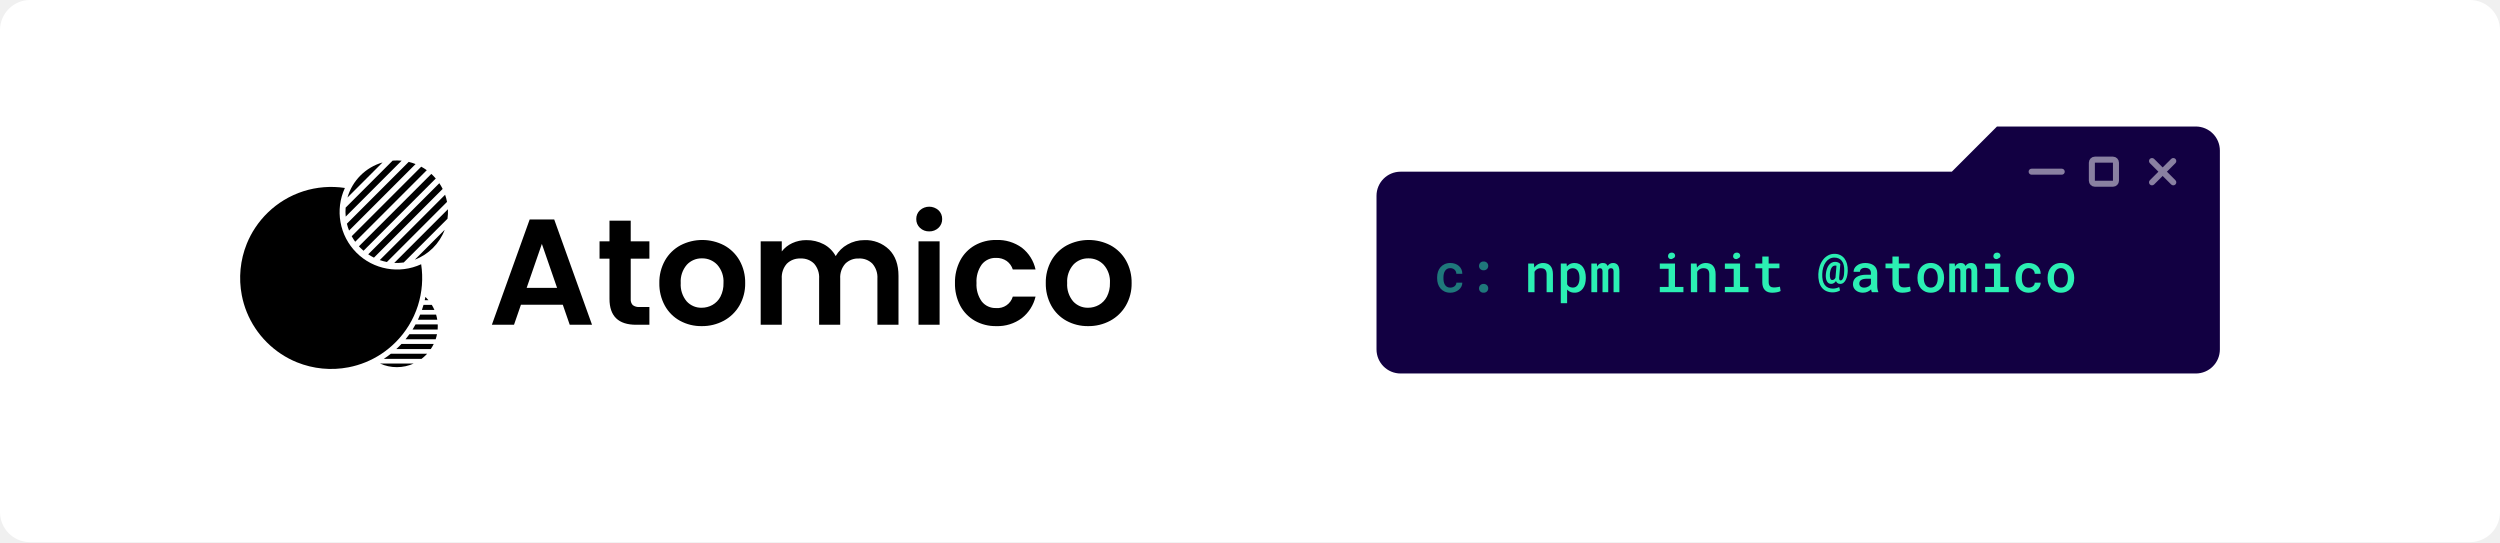
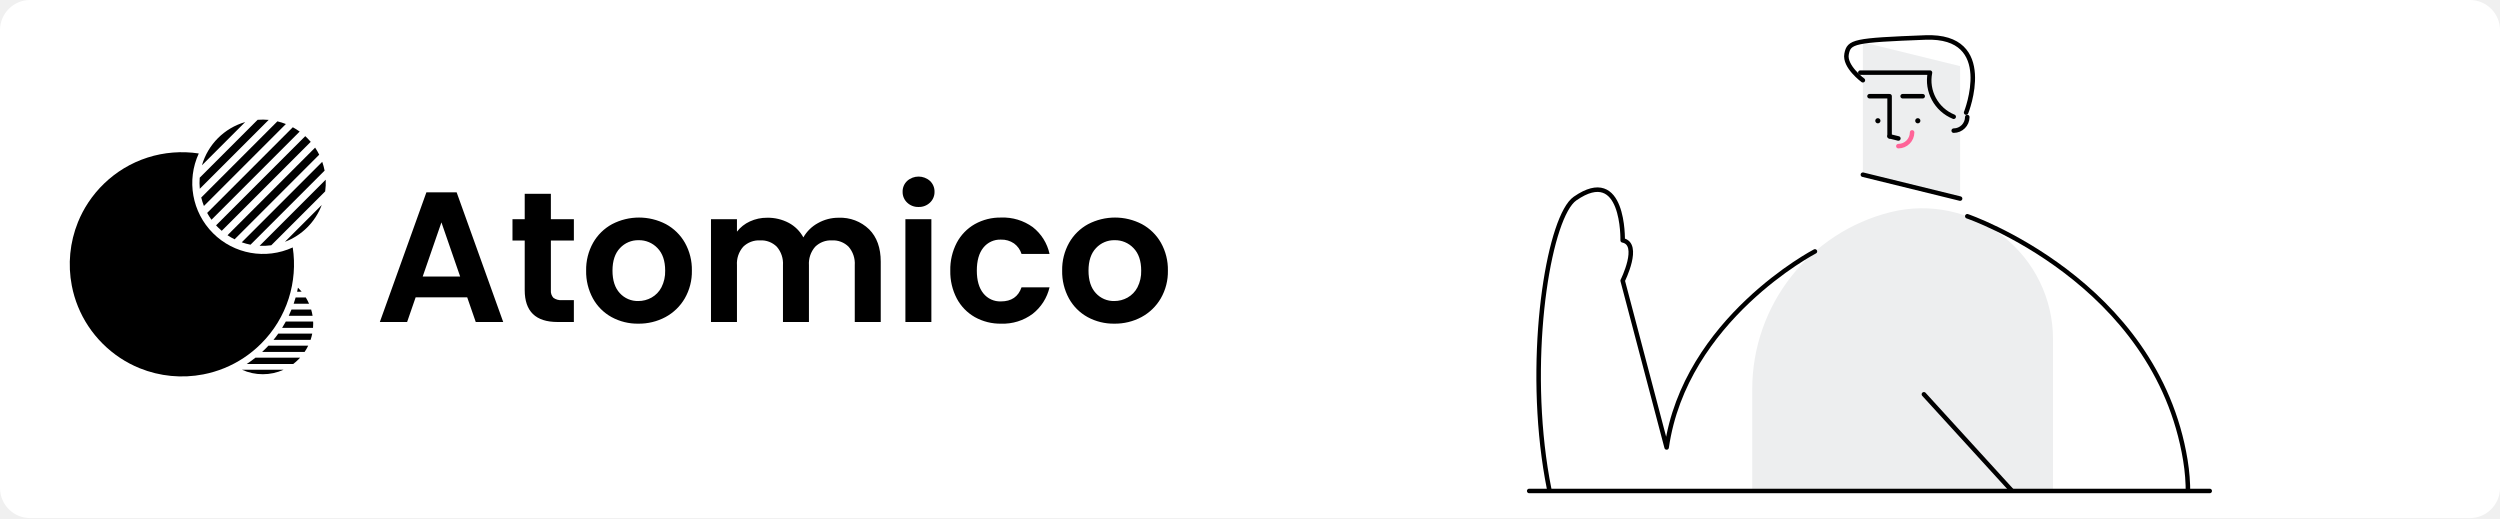
- <svg xmlns="http://www.w3.org/2000/svg" width="830" height="180" viewBox="0 0 830 180">
-   <g transform="translate(9 -189.178)">
-     <rect width="830" height="180" rx="10" transform="translate(-9 189.178)" fill="#fff" />
-     <g transform="translate(-264 -56)">
-       <g transform="translate(322.214 337.454) rotate(-45)">
-         <path d="M12.722,13.765a13.706,13.706,0,0,1-1.857-.127L2,4.779c.939.194,1.9.348,2.858.456l8.513,8.513C13.159,13.76,12.938,13.765,12.722,13.765Zm2.608-.251-8.1-8.1c.414.016.839.024,1.26.024.381,0,.766-.007,1.145-.02L17.219,13a13.625,13.625,0,0,1-1.89.511Zm-7.4-.618A13.483,13.483,0,0,1,3.111,9.785,13.49,13.49,0,0,1,0,4.968L7.927,12.9Zm10.835-.541L11.691,5.284c.706-.07,1.418-.166,2.119-.283l6.472,6.472a13.537,13.537,0,0,1-1.52.883Zm2.766-1.826-5.89-5.89c.636-.146,1.276-.313,1.9-.5l5.209,5.209c-.132.146-.274.293-.417.436-.258.258-.53.508-.8.743Zm2.207-2.384h0L19.193,3.6c.577-.206,1.159-.432,1.728-.674l3.744,3.743a13.559,13.559,0,0,1-.927,1.472ZM25.363,5.18h0L22.427,2.245c.53-.258,1.059-.535,1.577-.824l1.935,1.935a13.6,13.6,0,0,1-.574,1.825Zm.889-3.7h0l-.87-.87c.309-.194.624-.4.932-.606a13.73,13.73,0,0,1-.061,1.477Z" transform="translate(21.578 56.792)" />
-         <path d="M30.219,60.437a30.44,30.44,0,0,1-6.091-.614,30.053,30.053,0,0,1-10.805-4.547A30.308,30.308,0,0,1,2.375,41.982,30.061,30.061,0,0,1,.614,36.31a30.521,30.521,0,0,1,0-12.19,30.051,30.051,0,0,1,4.545-10.8,30.309,30.309,0,0,1,13.3-10.948A30.066,30.066,0,0,1,24.128.614a30.487,30.487,0,0,1,13.333.26A30.125,30.125,0,0,1,49.84,7.237a30.43,30.43,0,0,1,4.722,5.076,19.087,19.087,0,0,0,0,35.815,30.36,30.36,0,0,1-10.489,8.955,30.083,30.083,0,0,1-13.854,3.355Z" transform="translate(0 0)" />
-         <path d="M10,32.522H24.035a17.065,17.065,0,0,1-14.037,0Zm-3.255-1.94A17.131,17.131,0,0,1,4.42,28.457H29.612a17.131,17.131,0,0,1-2.323,2.126ZM2.9,26.517a17.012,17.012,0,0,1-1.221-2.126H32.354a17,17,0,0,1-1.221,2.126ZM.887,22.452a16.874,16.874,0,0,1-.565-2.126H33.71a16.885,16.885,0,0,1-.565,2.126ZM.054,18.387Q0,17.709,0,17.016q0-.38.016-.755h34q.016.375.016.755,0,.692-.054,1.371Zm.158-4.065A16.912,16.912,0,0,1,.692,12.2H33.339a16.924,16.924,0,0,1,.48,2.125ZM1.4,10.256A16.963,16.963,0,0,1,2.5,8.131H31.528a17,17,0,0,1,1.1,2.125ZM3.887,6.191A17.119,17.119,0,0,1,5.978,4.065H28.054a17.11,17.11,0,0,1,2.091,2.125ZM8.774,2.125a17.043,17.043,0,0,1,16.484,0Z" transform="translate(44.141 13.043)" />
+ <svg xmlns="http://www.w3.org/2000/svg" width="830" height="172" viewBox="0 0 830 172">
+   <defs>
+     <clipPath id="a">
+       <rect width="261" height="155" transform="translate(36 30)" />
+     </clipPath>
+   </defs>
+   <g transform="translate(9 -199.178)">
+     <rect width="830" height="172" rx="10" transform="translate(-9 199.178)" fill="#fff" />
+     <g transform="translate(-323.47 -63.337)">
+       <g transform="translate(322.214 350.269) rotate(-45)">
+         <path d="M15.671,16.956a16.884,16.884,0,0,1-2.288-.156L2.468,5.887c1.156.239,2.341.428,3.52.562L16.474,16.936C16.21,16.95,15.938,16.956,15.671,16.956Zm3.212-.309L8.909,6.672c.511.02,1.033.03,1.552.03.469,0,.943-.008,1.41-.025l9.339,9.339a16.784,16.784,0,0,1-2.328.63Zm-9.119-.761a16.609,16.609,0,0,1-5.932-3.832A16.617,16.617,0,0,1,0,6.12l9.765,9.764Zm13.347-.667L14.4,6.508c.87-.086,1.746-.2,2.61-.349l7.973,7.973a16.675,16.675,0,0,1-1.872,1.087Zm3.408-2.249L19.263,5.713c.783-.179,1.572-.386,2.343-.614l6.416,6.416c-.163.18-.338.36-.514.537-.318.318-.652.626-.991.916Zm2.719-2.936h0L23.643,4.438c.711-.253,1.427-.532,2.128-.83L30.382,8.22a16.7,16.7,0,0,1-1.142,1.813Zm2.005-3.652h0L27.626,2.765c.652-.318,1.3-.658,1.943-1.015l2.383,2.383a16.757,16.757,0,0,1-.707,2.248Zm1.1-4.562h0L31.265.747c.381-.239.768-.489,1.148-.747a16.912,16.912,0,0,1-.075,1.819Z" transform="translate(26.58 69.957)" />
+         <path d="M37.225,74.447a37.5,37.5,0,0,1-7.5-.756,37.02,37.02,0,0,1-13.31-5.6A37.334,37.334,0,0,1,2.925,51.714,37.03,37.03,0,0,1,.756,44.727a37.6,37.6,0,0,1,0-15.016,37.017,37.017,0,0,1,5.6-13.3A37.335,37.335,0,0,1,22.734,2.925,37.036,37.036,0,0,1,29.721.756a37.554,37.554,0,0,1,16.424.32A37.109,37.109,0,0,1,61.394,8.914a37.484,37.484,0,0,1,5.817,6.252,23.512,23.512,0,0,0,0,44.118A37.4,37.4,0,0,1,54.29,70.315a37.056,37.056,0,0,1-17.065,4.132Z" transform="translate(0 0)" />
+         <path d="M12.316,40.061H29.606a21.021,21.021,0,0,1-17.291,0ZM8.307,37.672a21.1,21.1,0,0,1-2.862-2.619H36.476a21.1,21.1,0,0,1-2.862,2.619ZM3.569,32.664a20.955,20.955,0,0,1-1.5-2.619H39.855a20.944,20.944,0,0,1-1.5,2.619ZM1.092,27.657a20.786,20.786,0,0,1-.7-2.619H41.525a20.8,20.8,0,0,1-.7,2.619ZM.067,22.649Q0,21.814,0,20.961q0-.468.02-.93H41.9q.02.462.02.93,0,.852-.067,1.688Zm.194-5.008a20.833,20.833,0,0,1,.592-2.618H41.068a20.848,20.848,0,0,1,.592,2.618Zm1.458-5.008a20.9,20.9,0,0,1,1.359-2.618H38.837A20.938,20.938,0,0,1,40.2,12.634ZM4.788,7.626A21.087,21.087,0,0,1,7.364,5.008H34.557a21.077,21.077,0,0,1,2.576,2.618Zm6.021-5.008a20.994,20.994,0,0,1,20.3,0Z" transform="translate(54.374 16.067)" />
      </g>
-       <path d="M24.85,46.35H10.95L8.65,53H1.3L13.85,18.05H22L34.55,53h-7.4Zm-1.9-5.6L17.9,26.15l-5.05,14.6Zm24.45-9.7v13.4a2.648,2.648,0,0,0,.675,2.025,3.316,3.316,0,0,0,2.275.625H53.6V53H49.2q-8.85,0-8.85-8.6V31.05h-3.3V25.3h3.3V18.45H47.4V25.3h6.2v5.75Zm23.55,22.4a14.59,14.59,0,0,1-7.2-1.775,12.781,12.781,0,0,1-5.025-5.025,15.057,15.057,0,0,1-1.825-7.5,14.737,14.737,0,0,1,1.875-7.5A13.03,13.03,0,0,1,63.9,26.625a15.694,15.694,0,0,1,14.5,0,13.03,13.03,0,0,1,5.125,5.025,14.737,14.737,0,0,1,1.875,7.5,14.437,14.437,0,0,1-1.925,7.5,13.33,13.33,0,0,1-5.2,5.025A15.121,15.121,0,0,1,70.95,53.45Zm0-6.1a7.282,7.282,0,0,0,3.575-.925A6.722,6.722,0,0,0,77.2,43.65a9.352,9.352,0,0,0,1-4.5,8.338,8.338,0,0,0-2.075-6.075A6.821,6.821,0,0,0,71.05,30.95a6.661,6.661,0,0,0-5.025,2.125A8.464,8.464,0,0,0,64,39.15a8.6,8.6,0,0,0,1.975,6.075A6.5,6.5,0,0,0,70.95,47.35Zm54-22.45a11.121,11.121,0,0,1,8.225,3.125Q136.3,31.15,136.3,36.75V53h-7V37.7a6.92,6.92,0,0,0-1.65-4.975A5.933,5.933,0,0,0,123.15,31a6.016,6.016,0,0,0-4.525,1.725A6.856,6.856,0,0,0,116.95,37.7V53h-7V37.7a6.92,6.92,0,0,0-1.65-4.975A5.933,5.933,0,0,0,103.8,31a6.081,6.081,0,0,0-4.575,1.725A6.856,6.856,0,0,0,97.55,37.7V53h-7V25.3h7v3.35a9.316,9.316,0,0,1,3.475-2.75,10.841,10.841,0,0,1,4.675-1,12.025,12.025,0,0,1,5.8,1.375,9.636,9.636,0,0,1,3.95,3.925,10.028,10.028,0,0,1,3.925-3.85A11.174,11.174,0,0,1,124.95,24.9ZM146.5,22a4.265,4.265,0,0,1-3.075-1.175A3.888,3.888,0,0,1,142.2,17.9a3.888,3.888,0,0,1,1.225-2.925,4.611,4.611,0,0,1,6.15,0A3.888,3.888,0,0,1,150.8,17.9a3.888,3.888,0,0,1-1.225,2.925A4.265,4.265,0,0,1,146.5,22Zm3.45,3.3V53h-7V25.3Zm5.1,13.85a15.537,15.537,0,0,1,1.75-7.525,12.509,12.509,0,0,1,4.85-5,14.033,14.033,0,0,1,7.1-1.775,13.65,13.65,0,0,1,8.525,2.575A12.525,12.525,0,0,1,181.8,34.65h-7.55a5.522,5.522,0,0,0-2.025-2.825A5.879,5.879,0,0,0,168.7,30.8a5.773,5.773,0,0,0-4.75,2.175,9.627,9.627,0,0,0-1.75,6.175,9.538,9.538,0,0,0,1.75,6.125,5.773,5.773,0,0,0,4.75,2.175,5.309,5.309,0,0,0,5.55-3.8h7.55a12.777,12.777,0,0,1-4.55,7.15,13.408,13.408,0,0,1-8.5,2.65,14.033,14.033,0,0,1-7.1-1.775,12.509,12.509,0,0,1-4.85-5A15.537,15.537,0,0,1,155.05,39.15Zm44.2,14.3a14.59,14.59,0,0,1-7.2-1.775,12.781,12.781,0,0,1-5.025-5.025,15.057,15.057,0,0,1-1.825-7.5,14.737,14.737,0,0,1,1.875-7.5,13.03,13.03,0,0,1,5.125-5.025,15.694,15.694,0,0,1,14.5,0,13.03,13.03,0,0,1,5.125,5.025,14.737,14.737,0,0,1,1.875,7.5,14.437,14.437,0,0,1-1.925,7.5,13.33,13.33,0,0,1-5.2,5.025A15.121,15.121,0,0,1,199.25,53.45Zm0-6.1a7.282,7.282,0,0,0,3.575-.925A6.722,6.722,0,0,0,205.5,43.65a9.351,9.351,0,0,0,1-4.5,8.338,8.338,0,0,0-2.075-6.075,6.821,6.821,0,0,0-5.075-2.125,6.661,6.661,0,0,0-5.025,2.125A8.464,8.464,0,0,0,192.3,39.15a8.6,8.6,0,0,0,1.975,6.075A6.5,6.5,0,0,0,199.25,47.35Z" transform="translate(417 300)" />
+       <path d="M30.309,53.9H13.187l-2.833,8.192H1.3L16.759,19.035H26.8L42.258,62.087H33.143ZM27.969,47,21.748,29.013,15.528,47ZM58.087,35.049V51.555a3.262,3.262,0,0,0,.831,2.494,4.085,4.085,0,0,0,2.8.77h4v7.268H60.3q-10.9,0-10.9-10.594V35.049H45.338V27.966H49.4V19.528h8.684v8.438h7.637v7.083ZM87.1,62.642a17.973,17.973,0,0,1-8.869-2.186,15.744,15.744,0,0,1-6.19-6.19,18.548,18.548,0,0,1-2.248-9.239,18.154,18.154,0,0,1,2.31-9.239,16.05,16.05,0,0,1,6.313-6.19,19.332,19.332,0,0,1,17.861,0,16.05,16.05,0,0,1,6.313,6.19,18.154,18.154,0,0,1,2.31,9.239,17.783,17.783,0,0,1-2.371,9.239,16.42,16.42,0,0,1-6.405,6.19A18.626,18.626,0,0,1,87.1,62.642Zm0-7.514a8.97,8.97,0,0,0,4.4-1.139,8.281,8.281,0,0,0,3.3-3.418,11.519,11.519,0,0,0,1.232-5.543q0-4.866-2.556-7.483a8.4,8.4,0,0,0-6.251-2.618,8.2,8.2,0,0,0-6.19,2.618q-2.494,2.618-2.494,7.483t2.433,7.483A8.01,8.01,0,0,0,87.1,55.128Zm66.518-27.654a13.7,13.7,0,0,1,10.132,3.849Q167.6,35.172,167.6,42.07V62.087h-8.623V43.241a8.525,8.525,0,0,0-2.033-6.128,7.308,7.308,0,0,0-5.543-2.125,7.41,7.41,0,0,0-5.574,2.125,8.445,8.445,0,0,0-2.063,6.128V62.087h-8.623V43.241a8.525,8.525,0,0,0-2.033-6.128,7.308,7.308,0,0,0-5.543-2.125,7.491,7.491,0,0,0-5.636,2.125,8.446,8.446,0,0,0-2.063,6.128V62.087H111.24V27.966h8.623v4.127a11.476,11.476,0,0,1,4.281-3.388,13.354,13.354,0,0,1,5.759-1.232,14.813,14.813,0,0,1,7.145,1.694A11.87,11.87,0,0,1,141.912,34a12.353,12.353,0,0,1,4.835-4.743A13.765,13.765,0,0,1,153.615,27.473ZM180.16,23.9a5.254,5.254,0,0,1-3.788-1.447,4.789,4.789,0,0,1-1.509-3.6,4.789,4.789,0,0,1,1.509-3.6,5.68,5.68,0,0,1,7.576,0,4.789,4.789,0,0,1,1.509,3.6,4.789,4.789,0,0,1-1.509,3.6A5.254,5.254,0,0,1,180.16,23.9Zm4.25,4.065V62.087h-8.623V27.966Zm6.282,17.061a19.139,19.139,0,0,1,2.156-9.269,15.408,15.408,0,0,1,5.974-6.159,17.286,17.286,0,0,1,8.746-2.186,16.815,16.815,0,0,1,10.5,3.172,15.429,15.429,0,0,1,5.574,8.9h-9.3A6.8,6.8,0,0,0,211.849,36a7.242,7.242,0,0,0-4.342-1.263,7.111,7.111,0,0,0-5.851,2.679Q199.5,40.1,199.5,45.027q0,4.866,2.156,7.545a7.111,7.111,0,0,0,5.851,2.679q5.235,0,6.837-4.681h9.3a15.738,15.738,0,0,1-5.6,8.808,16.517,16.517,0,0,1-10.47,3.264,17.286,17.286,0,0,1-8.746-2.186,15.408,15.408,0,0,1-5.974-6.159A19.139,19.139,0,0,1,190.692,45.027Zm54.447,17.615a17.973,17.973,0,0,1-8.869-2.186,15.744,15.744,0,0,1-6.19-6.19,18.548,18.548,0,0,1-2.248-9.239,18.154,18.154,0,0,1,2.31-9.239,16.05,16.05,0,0,1,6.313-6.19,19.332,19.332,0,0,1,17.861,0,16.05,16.05,0,0,1,6.313,6.19,18.154,18.154,0,0,1,2.31,9.239,17.783,17.783,0,0,1-2.371,9.239,16.42,16.42,0,0,1-6.405,6.19A18.626,18.626,0,0,1,245.139,62.642Zm0-7.514a8.97,8.97,0,0,0,4.4-1.139,8.281,8.281,0,0,0,3.3-3.418,11.519,11.519,0,0,0,1.232-5.543q0-4.866-2.556-7.483a8.4,8.4,0,0,0-6.252-2.618,8.2,8.2,0,0,0-6.19,2.618q-2.494,2.618-2.494,7.483t2.433,7.483A8.01,8.01,0,0,0,245.139,55.128Z" transform="translate(439.275 307.331)" />
    </g>
-     <path d="M-1076,203.178a8,8,0,0,1-8-8v-51a8,8,0,0,1,8-8h183l15-15h66a8,8,0,0,1,8,8v66a8,8,0,0,1-8,8Z" transform="translate(1532 110)" fill="#120042" />
-     <g transform="translate(50 4.178)">
-       <path d="M1.362,0h2.1V-6.785a2.664,2.664,0,0,1,.325-.439,2.155,2.155,0,0,1,.4-.343,2.22,2.22,0,0,1,.606-.286,2.477,2.477,0,0,1,.721-.1,3.067,3.067,0,0,1,.826.1,1.469,1.469,0,0,1,.615.338,1.487,1.487,0,0,1,.387.633,3.15,3.15,0,0,1,.132.984V0h2.1V-5.933a5.41,5.41,0,0,0-.237-1.709,3.113,3.113,0,0,0-.668-1.165,2.557,2.557,0,0,0-1.037-.668,4.044,4.044,0,0,0-1.336-.211,3.482,3.482,0,0,0-1.055.158,3.455,3.455,0,0,0-.923.448,3.712,3.712,0,0,0-.5.417,3.928,3.928,0,0,0-.426.505L3.261-9.51h-1.9ZM12.182,3.656h2.1V-.861a3.322,3.322,0,0,0,.36.343,3.123,3.123,0,0,0,.4.281,3.141,3.141,0,0,0,.787.308,3.9,3.9,0,0,0,.936.105A3.337,3.337,0,0,0,18.36-.193a3.42,3.42,0,0,0,1.169-1.02,4.556,4.556,0,0,0,.716-1.529,7.271,7.271,0,0,0,.242-1.916v-.185a7.374,7.374,0,0,0-.246-1.964,4.721,4.721,0,0,0-.712-1.534,3.272,3.272,0,0,0-1.173-.993,3.542,3.542,0,0,0-1.613-.352,3.688,3.688,0,0,0-.879.1,3.182,3.182,0,0,0-.756.286,2.8,2.8,0,0,0-.492.334,3.26,3.26,0,0,0-.422.431l-.079-.976H12.182Zm6.205-8.5v.185a5.645,5.645,0,0,1-.123,1.2,3.169,3.169,0,0,1-.4,1.006,1.994,1.994,0,0,1-.681.681,1.921,1.921,0,0,1-1.006.25,2.445,2.445,0,0,1-.659-.083,2.216,2.216,0,0,1-.536-.224,1.938,1.938,0,0,1-.4-.352,2.134,2.134,0,0,1-.3-.448V-6.855a2.4,2.4,0,0,1,.33-.475,1.681,1.681,0,0,1,.444-.352,1.831,1.831,0,0,1,.5-.2,2.5,2.5,0,0,1,.606-.07,1.972,1.972,0,0,1,1.011.246,2.044,2.044,0,0,1,.694.668,3.158,3.158,0,0,1,.391.989A5.5,5.5,0,0,1,18.387-4.843ZM24.161-9.51H22.333V0h1.934V-7.3a1.494,1.494,0,0,1,.119-.237.859.859,0,0,1,.154-.185.725.725,0,0,1,.277-.171,1.124,1.124,0,0,1,.374-.057,1.067,1.067,0,0,1,.347.053.691.691,0,0,1,.268.167.71.71,0,0,1,.171.312,1.744,1.744,0,0,1,.057.479V0h1.9V-7.277a.948.948,0,0,1,.105-.268.793.793,0,0,1,.176-.207.833.833,0,0,1,.264-.149,1.057,1.057,0,0,1,.352-.053,1.148,1.148,0,0,1,.356.053.683.683,0,0,1,.277.167.822.822,0,0,1,.176.321,1.627,1.627,0,0,1,.062.479V0h1.934V-6.917A4.645,4.645,0,0,0,31.478-8.2a2.333,2.333,0,0,0-.435-.866,1.754,1.754,0,0,0-.664-.47,2.229,2.229,0,0,0-.839-.154,2.251,2.251,0,0,0-.646.088,1.965,1.965,0,0,0-.532.246,1.818,1.818,0,0,0-.343.3,2.531,2.531,0,0,0-.281.378,1.837,1.837,0,0,0-.211-.391,1.417,1.417,0,0,0-.281-.294,1.3,1.3,0,0,0-.483-.246,2.338,2.338,0,0,0-.633-.079,2.009,2.009,0,0,0-1.156.325,2.2,2.2,0,0,0-.751.9Zm20.892,0v1.749h2.927V-1.74H45.053V0h7.84V-1.74H50.1V-9.51Zm2.733-2.461a1.049,1.049,0,0,0,.163.584.841.841,0,0,0,.479.347A1.113,1.113,0,0,0,48.99-11a.92.92,0,0,0,.439-.22.938.938,0,0,0,.563-.382.9.9,0,0,0,.132-.672.91.91,0,0,0-.338-.62,1.173,1.173,0,0,0-.769-.242,1.44,1.44,0,0,0-.505.083,1.117,1.117,0,0,0-.382.233,1.06,1.06,0,0,0-.255.374A1.233,1.233,0,0,0,47.786-11.971ZM55.371,0h2.1V-6.785a2.664,2.664,0,0,1,.325-.439,2.155,2.155,0,0,1,.4-.343,2.22,2.22,0,0,1,.606-.286,2.477,2.477,0,0,1,.721-.1,3.067,3.067,0,0,1,.826.1,1.469,1.469,0,0,1,.615.338,1.487,1.487,0,0,1,.387.633,3.15,3.15,0,0,1,.132.984V0h2.1V-5.933a5.41,5.41,0,0,0-.237-1.709,3.113,3.113,0,0,0-.668-1.165,2.557,2.557,0,0,0-1.037-.668A4.044,4.044,0,0,0,60.3-9.686a3.482,3.482,0,0,0-1.055.158,3.455,3.455,0,0,0-.923.448,3.712,3.712,0,0,0-.5.417,3.928,3.928,0,0,0-.426.505L57.27-9.51h-1.9ZM66.656-9.51v1.749h2.927V-1.74H66.656V0H74.5V-1.74H71.7V-9.51Zm2.733-2.461a1.049,1.049,0,0,0,.163.584.841.841,0,0,0,.479.347,1.113,1.113,0,0,0,.563.044.92.92,0,0,0,.439-.22A.938.938,0,0,0,71.6-11.6a.9.9,0,0,0,.132-.672.91.91,0,0,0-.338-.62,1.173,1.173,0,0,0-.769-.242,1.44,1.44,0,0,0-.505.083,1.117,1.117,0,0,0-.382.233,1.06,1.06,0,0,0-.255.374A1.233,1.233,0,0,0,69.39-11.971Zm11.8.141H79.084v2.32h-2.3v1.573h2.3v4.676A4.5,4.5,0,0,0,79.326-1.7,2.794,2.794,0,0,0,80-.633a2.621,2.621,0,0,0,1.033.62,4.219,4.219,0,0,0,1.323.2q.4,0,.8-.04t.769-.11a6.088,6.088,0,0,0,.69-.171,2.456,2.456,0,0,0,.549-.242l-.229-1.45-.391.083q-.233.048-.5.083t-.562.07q-.29.026-.562.026a2.589,2.589,0,0,1-.694-.088,1.3,1.3,0,0,1-.545-.3,1.322,1.322,0,0,1-.356-.558,2.644,2.644,0,0,1-.127-.883V-7.937h3.577V-9.51H81.193Zm26.262,4.72a7.836,7.836,0,0,0-.25-2.3,5.152,5.152,0,0,0-.848-1.775,3.991,3.991,0,0,0-1.415-1.143,4.281,4.281,0,0,0-1.89-.4,4.389,4.389,0,0,0-2.109.514,5.259,5.259,0,0,0-1.661,1.411,7.213,7.213,0,0,0-1.129,2.158,9.343,9.343,0,0,0-.47,2.632,9.376,9.376,0,0,0,.229,2.5A5.146,5.146,0,0,0,98.78-1.6a3.983,3.983,0,0,0,1.525,1.235,5.188,5.188,0,0,0,2.219.435,5,5,0,0,0,.611-.04,4.381,4.381,0,0,0,.637-.127,4.09,4.09,0,0,0,.606-.2,2.588,2.588,0,0,0,.519-.29l-.281-1.116a3.178,3.178,0,0,1-.448.207q-.246.092-.51.163a5.443,5.443,0,0,1-.562.11,3.913,3.913,0,0,1-.545.04,3.859,3.859,0,0,1-1.6-.312,2.828,2.828,0,0,1-1.138-.927,4.066,4.066,0,0,1-.659-1.507,7.923,7.923,0,0,1-.167-2.087,8.515,8.515,0,0,1,.343-2.228,5.6,5.6,0,0,1,.853-1.745,3.771,3.771,0,0,1,1.226-1.1,3.224,3.224,0,0,1,1.586-.391,3.507,3.507,0,0,1,1.446.281,2.676,2.676,0,0,1,1.05.835,3.7,3.7,0,0,1,.624,1.38,7.137,7.137,0,0,1,.167,1.916,9.325,9.325,0,0,1-.079,1.257,4.667,4.667,0,0,1-.237,1,1.988,1.988,0,0,1-.365.664.634.634,0,0,1-.479.242.85.85,0,0,1-.215-.026.306.306,0,0,1-.171-.123.617.617,0,0,1-.114-.272,1.945,1.945,0,0,1-.018-.475l.387-4.544a2.261,2.261,0,0,0-.672-.505,2.3,2.3,0,0,0-1.059-.215,2.432,2.432,0,0,0-1.178.286,2.849,2.849,0,0,0-.923.813,4.393,4.393,0,0,0-.642,1.279,7.748,7.748,0,0,0-.334,1.683A5.554,5.554,0,0,0,100.2-4.68a3.074,3.074,0,0,0,.316,1.024,1.649,1.649,0,0,0,.584.672,1.542,1.542,0,0,0,.848.233,1.671,1.671,0,0,0,.532-.083,1.746,1.746,0,0,0,.47-.242,2.549,2.549,0,0,0,.316-.277,2.374,2.374,0,0,0,.272-.338,1.691,1.691,0,0,0,.193.352,1.675,1.675,0,0,0,.255.281,1.248,1.248,0,0,0,.422.237,1.631,1.631,0,0,0,.519.079,1.721,1.721,0,0,0,1.138-.391,2.957,2.957,0,0,0,.769-1.015,5.737,5.737,0,0,0,.448-1.406A10.119,10.119,0,0,0,107.455-7.11Zm-5.941,1.1a7.127,7.127,0,0,1,.2-1.191,3.383,3.383,0,0,1,.36-.883,1.561,1.561,0,0,1,.536-.558,1.412,1.412,0,0,1,.738-.189,1.109,1.109,0,0,1,.207.018,1,1,0,0,1,.163.044l-.334,3.885-.009.105a1.5,1.5,0,0,1-.176.277,1.9,1.9,0,0,1-.193.207.933.933,0,0,1-.338.2,1.228,1.228,0,0,1-.374.057.589.589,0,0,1-.374-.127.856.856,0,0,1-.259-.391,2.4,2.4,0,0,1-.136-.615A5.162,5.162,0,0,1,101.514-6.012ZM115.453,0H117.6V-.149a3.494,3.494,0,0,1-.268-.883,6.576,6.576,0,0,1-.092-1.156V-6.416a3.25,3.25,0,0,0-.3-1.428,2.8,2.8,0,0,0-.826-1.024,3.7,3.7,0,0,0-1.252-.611,5.673,5.673,0,0,0-1.56-.207,5.231,5.231,0,0,0-1.657.242,3.682,3.682,0,0,0-1.217.655,2.768,2.768,0,0,0-.773.932,2.515,2.515,0,0,0-.272,1.1h2.109a1.319,1.319,0,0,1,.1-.514,1.013,1.013,0,0,1,.312-.409,1.515,1.515,0,0,1,.532-.29,2.411,2.411,0,0,1,.751-.105,2.713,2.713,0,0,1,.839.119,1.779,1.779,0,0,1,.62.338,1.5,1.5,0,0,1,.365.519,1.687,1.687,0,0,1,.127.668v.642h-1.529a7.985,7.985,0,0,0-1.841.193,4.2,4.2,0,0,0-1.367.563,2.645,2.645,0,0,0-.91,1,2.966,2.966,0,0,0-.312,1.384,2.659,2.659,0,0,0,.242,1.129,2.546,2.546,0,0,0,.681.892,3.143,3.143,0,0,0,1.042.593,4.035,4.035,0,0,0,1.349.215,3.926,3.926,0,0,0,.853-.088,3.641,3.641,0,0,0,.738-.246,3.109,3.109,0,0,0,.62-.356,4.028,4.028,0,0,0,.5-.435q.044.272.1.523A1.643,1.643,0,0,0,115.453,0ZM112.9-1.512a2.2,2.2,0,0,1-.7-.1,1.472,1.472,0,0,1-.5-.277,1.147,1.147,0,0,1-.308-.426,1.379,1.379,0,0,1-.105-.541,1.517,1.517,0,0,1,.127-.633,1.261,1.261,0,0,1,.391-.483,2.112,2.112,0,0,1,.8-.365,4.857,4.857,0,0,1,1.187-.127h1.354v1.758a1.7,1.7,0,0,1-.325.439,2.389,2.389,0,0,1-.5.378,2.994,2.994,0,0,1-.646.272A2.7,2.7,0,0,1,112.9-1.512ZM124.4-11.83h-2.109v2.32h-2.3v1.573h2.3v4.676a4.5,4.5,0,0,0,.242,1.564,2.794,2.794,0,0,0,.672,1.063,2.621,2.621,0,0,0,1.033.62,4.219,4.219,0,0,0,1.323.2q.4,0,.8-.04t.769-.11a6.088,6.088,0,0,0,.69-.171,2.456,2.456,0,0,0,.549-.242l-.229-1.45-.391.083q-.233.048-.5.083t-.562.07q-.29.026-.562.026a2.589,2.589,0,0,1-.694-.088,1.3,1.3,0,0,1-.545-.3,1.322,1.322,0,0,1-.356-.558,2.644,2.644,0,0,1-.127-.883V-7.937h3.577V-9.51H124.4Zm6.2,6.987v.185a5.946,5.946,0,0,0,.3,1.925,4.467,4.467,0,0,0,.87,1.529,3.924,3.924,0,0,0,1.389,1.02,4.543,4.543,0,0,0,1.872.369,4.49,4.49,0,0,0,1.859-.369A3.934,3.934,0,0,0,138.27-1.2a4.546,4.546,0,0,0,.861-1.529,5.946,5.946,0,0,0,.3-1.925v-.185a5.957,5.957,0,0,0-.3-1.92A4.539,4.539,0,0,0,138.27-8.3a4.021,4.021,0,0,0-1.393-1.02,4.512,4.512,0,0,0-1.868-.369,4.482,4.482,0,0,0-1.863.369,3.944,3.944,0,0,0-1.38,1.02,4.46,4.46,0,0,0-.87,1.534A5.957,5.957,0,0,0,130.6-4.843Zm2.1.185v-.185a5.137,5.137,0,0,1,.136-1.2,3.037,3.037,0,0,1,.426-1,2.136,2.136,0,0,1,.716-.686,2.007,2.007,0,0,1,1.033-.255,2.025,2.025,0,0,1,1.042.255,2.218,2.218,0,0,1,.725.686,3.364,3.364,0,0,1,.413,1,4.984,4.984,0,0,1,.141,1.2v.185a5.216,5.216,0,0,1-.136,1.213,3.154,3.154,0,0,1-.417,1,2.082,2.082,0,0,1-.721.681,2.041,2.041,0,0,1-1.028.25,2.078,2.078,0,0,1-1.046-.25,2.082,2.082,0,0,1-.721-.681,3.037,3.037,0,0,1-.426-1A5.216,5.216,0,0,1,132.7-4.658ZM142.98-9.51h-1.828V0h1.934V-7.3a1.494,1.494,0,0,1,.119-.237.859.859,0,0,1,.154-.185.725.725,0,0,1,.277-.171,1.124,1.124,0,0,1,.374-.057,1.067,1.067,0,0,1,.347.053.691.691,0,0,1,.268.167.71.71,0,0,1,.171.312,1.744,1.744,0,0,1,.057.479V0h1.9V-7.277a.948.948,0,0,1,.105-.268.793.793,0,0,1,.176-.207A.833.833,0,0,1,147.3-7.9a1.057,1.057,0,0,1,.352-.053A1.148,1.148,0,0,1,148-7.9a.683.683,0,0,1,.277.167.822.822,0,0,1,.176.321,1.627,1.627,0,0,1,.062.479V0h1.934V-6.917A4.645,4.645,0,0,0,150.3-8.2a2.333,2.333,0,0,0-.435-.866,1.754,1.754,0,0,0-.664-.47,2.229,2.229,0,0,0-.839-.154,2.251,2.251,0,0,0-.646.088,1.965,1.965,0,0,0-.532.246,1.818,1.818,0,0,0-.343.3,2.531,2.531,0,0,0-.281.378,1.837,1.837,0,0,0-.211-.391,1.417,1.417,0,0,0-.281-.294,1.3,1.3,0,0,0-.483-.246,2.338,2.338,0,0,0-.633-.079,2.009,2.009,0,0,0-1.156.325,2.2,2.2,0,0,0-.751.9Zm10.09,0v1.749H156V-1.74H153.07V0h7.84V-1.74h-2.795V-9.51Zm2.733-2.461a1.049,1.049,0,0,0,.163.584.841.841,0,0,0,.479.347,1.113,1.113,0,0,0,.563.044.92.92,0,0,0,.439-.22.938.938,0,0,0,.563-.382.9.9,0,0,0,.132-.672.91.91,0,0,0-.338-.62,1.173,1.173,0,0,0-.769-.242,1.44,1.44,0,0,0-.505.083,1.117,1.117,0,0,0-.382.233,1.06,1.06,0,0,0-.255.374A1.233,1.233,0,0,0,155.8-11.971ZM167.528-1.512a2.1,2.1,0,0,1-1.1-.264,1.948,1.948,0,0,1-.694-.7,2.881,2.881,0,0,1-.374-.98,5.879,5.879,0,0,1-.11-1.138V-4.9a5.767,5.767,0,0,1,.11-1.125,2.866,2.866,0,0,1,.382-.984,2.019,2.019,0,0,1,.69-.7,2.053,2.053,0,0,1,1.094-.268,2.145,2.145,0,0,1,.8.149,2.047,2.047,0,0,1,.646.4,1.8,1.8,0,0,1,.409.6,1.853,1.853,0,0,1,.145.729h1.978a3.42,3.42,0,0,0-.286-1.45,3.339,3.339,0,0,0-.822-1.134,3.762,3.762,0,0,0-1.261-.738,4.685,4.685,0,0,0-1.6-.264,4.489,4.489,0,0,0-1.912.382,3.987,3.987,0,0,0-1.375,1.033,4.351,4.351,0,0,0-.831,1.521,6.052,6.052,0,0,0-.277,1.846V-4.6a5.952,5.952,0,0,0,.281,1.85,4.415,4.415,0,0,0,.835,1.516A3.9,3.9,0,0,0,165.634-.2a4.511,4.511,0,0,0,1.92.382,4.394,4.394,0,0,0,1.507-.259,4.247,4.247,0,0,0,1.27-.716,3.32,3.32,0,0,0,.866-1.05,2.691,2.691,0,0,0,.312-1.305h-1.978a1.357,1.357,0,0,1-.163.659,1.714,1.714,0,0,1-.435.519,2.088,2.088,0,0,1-.646.338A2.442,2.442,0,0,1,167.528-1.512ZM173.8-4.843v.185a5.946,5.946,0,0,0,.3,1.925,4.467,4.467,0,0,0,.87,1.529,3.924,3.924,0,0,0,1.389,1.02,4.543,4.543,0,0,0,1.872.369,4.49,4.49,0,0,0,1.859-.369,3.934,3.934,0,0,0,1.384-1.02,4.546,4.546,0,0,0,.861-1.529,5.946,5.946,0,0,0,.3-1.925v-.185a5.957,5.957,0,0,0-.3-1.92,4.539,4.539,0,0,0-.861-1.534,4.021,4.021,0,0,0-1.393-1.02,4.512,4.512,0,0,0-1.868-.369,4.482,4.482,0,0,0-1.863.369,3.944,3.944,0,0,0-1.38,1.02,4.46,4.46,0,0,0-.87,1.534A5.957,5.957,0,0,0,173.8-4.843Zm2.1.185v-.185a5.137,5.137,0,0,1,.136-1.2,3.037,3.037,0,0,1,.426-1,2.136,2.136,0,0,1,.716-.686,2.007,2.007,0,0,1,1.033-.255,2.025,2.025,0,0,1,1.042.255,2.218,2.218,0,0,1,.725.686,3.364,3.364,0,0,1,.413,1,4.984,4.984,0,0,1,.141,1.2v.185a5.216,5.216,0,0,1-.136,1.213,3.154,3.154,0,0,1-.417,1,2.082,2.082,0,0,1-.721.681,2.041,2.041,0,0,1-1.028.25,2.078,2.078,0,0,1-1.046-.25,2.082,2.082,0,0,1-.721-.681,3.037,3.037,0,0,1-.426-1A5.216,5.216,0,0,1,175.9-4.658Z" transform="translate(447 282)" fill="#2befb3" />
-       <path d="M5.5-1.512a2.1,2.1,0,0,1-1.1-.264,1.948,1.948,0,0,1-.694-.7,2.881,2.881,0,0,1-.374-.98A5.879,5.879,0,0,1,3.226-4.6V-4.9a5.767,5.767,0,0,1,.11-1.125,2.866,2.866,0,0,1,.382-.984,2.019,2.019,0,0,1,.69-.7A2.053,2.053,0,0,1,5.5-7.98a2.145,2.145,0,0,1,.8.149,2.047,2.047,0,0,1,.646.4,1.8,1.8,0,0,1,.409.6,1.853,1.853,0,0,1,.145.729H9.483A3.42,3.42,0,0,0,9.2-7.55a3.339,3.339,0,0,0-.822-1.134,3.762,3.762,0,0,0-1.261-.738,4.685,4.685,0,0,0-1.6-.264A4.489,4.489,0,0,0,3.608-9.3,3.987,3.987,0,0,0,2.232-8.271,4.351,4.351,0,0,0,1.4-6.75,6.052,6.052,0,0,0,1.125-4.9V-4.6a5.952,5.952,0,0,0,.281,1.85A4.415,4.415,0,0,0,2.241-1.23,3.9,3.9,0,0,0,3.608-.2a4.511,4.511,0,0,0,1.92.382A4.394,4.394,0,0,0,7.036-.075a4.247,4.247,0,0,0,1.27-.716,3.32,3.32,0,0,0,.866-1.05,2.691,2.691,0,0,0,.312-1.305H7.506a1.357,1.357,0,0,1-.163.659,1.714,1.714,0,0,1-.435.519,2.088,2.088,0,0,1-.646.338A2.442,2.442,0,0,1,5.5-1.512Zm9.536.246a1.424,1.424,0,0,0,.4,1.024,1.478,1.478,0,0,0,1.121.417,1.505,1.505,0,0,0,1.121-.413,1.4,1.4,0,0,0,.409-1.028,1.457,1.457,0,0,0-.4-1.042,1.476,1.476,0,0,0-1.125-.426,1.448,1.448,0,0,0-1.129.431A1.489,1.489,0,0,0,15.038-1.266Zm0-7.444a1.424,1.424,0,0,0,.4,1.024,1.478,1.478,0,0,0,1.121.417,1.505,1.505,0,0,0,1.121-.413,1.4,1.4,0,0,0,.409-1.028,1.457,1.457,0,0,0-.4-1.042,1.476,1.476,0,0,0-1.125-.426,1.448,1.448,0,0,0-1.129.431A1.489,1.489,0,0,0,15.038-8.71Z" transform="translate(417 282)" fill="#2befb3" opacity="0.5" />
-     </g>
-     <g transform="translate(-5 -14)">
-       <g transform="translate(390.978 -420.892) rotate(45)" opacity="0.5">
-         <rect width="12" height="2" rx="1" transform="translate(704 252.178)" fill="#fff" />
-         <rect width="12" height="2" rx="1" transform="translate(711 247.178) rotate(90)" fill="#fff" />
+     <g transform="translate(441 125.178)">
+       <g transform="translate(4 52)">
+         <g clip-path="url(#a)">
+           <g transform="translate(56.826 34.423)">
+             <g transform="translate(0 0)">
+               <g transform="translate(107.648 1.602)">
+                 <path d="M0,0V43.974l32.28,7.934V7.934Z" fill="#edeeef" />
+               </g>
+               <g transform="translate(125.02 26.808)">
+                 <circle cx="0.863" cy="0.863" r="0.863" transform="translate(0 0)" />
+               </g>
+               <g transform="translate(111.763 26.808)">
+                 <circle cx="0.863" cy="0.863" r="0.863" transform="translate(0 0)" />
+               </g>
+               <g transform="translate(109.852 19.518)">
+                 <path d="M6.664,13.3V0H0" fill="none" stroke="#000" stroke-linecap="round" stroke-linejoin="round" stroke-miterlimit="10" stroke-width="1.5" />
+               </g>
+               <g transform="translate(120.845 19.52)">
+                 <path d="M6.663.6H0" transform="translate(0 -0.6)" fill="none" stroke="#000" stroke-linecap="round" stroke-linejoin="round" stroke-miterlimit="10" stroke-width="1.5" />
+               </g>
+               <g transform="translate(137.802 24.071)">
+                 <path d="M0,2.263V6.882A4.533,4.533,0,0,0,4.511,2.37q0-.208-.019-.41C4.24-.842,0-.55,0,2.263Z" transform="translate(0 0)" fill="#edeeef" />
+               </g>
+               <g transform="translate(137.802 26.441)">
+                 <path d="M0,4.511A4.533,4.533,0,0,0,4.511,0" fill="none" stroke="#000" stroke-linecap="round" stroke-linejoin="round" stroke-miterlimit="10" stroke-width="1.5" />
+               </g>
+               <g transform="translate(119.43 31.533)">
+                 <path d="M0,4.566A4.588,4.588,0,0,0,4.566,0" fill="none" stroke="#ff6498" stroke-linecap="round" stroke-linejoin="round" stroke-miterlimit="10" stroke-width="1.5" />
+               </g>
+               <g transform="translate(107.648 45.576)">
+                 <path d="M0,0,32.28,7.934" fill="none" stroke="#000" stroke-linecap="round" stroke-linejoin="round" stroke-miterlimit="10" stroke-width="1.5" />
+               </g>
+               <g transform="translate(116.515 32.83)">
+                 <path d="M0,0,2.914.716" fill="none" stroke="#000" stroke-linecap="round" stroke-linejoin="round" stroke-miterlimit="10" stroke-width="1.5" />
+               </g>
+               <g transform="translate(70.917 56.722)">
+                 <path d="M99.856,43.45v70.489L0,138.485V59.977A60.628,60.628,0,0,1,46.037,1.257,43.45,43.45,0,0,1,99.858,43.45Z" transform="translate(0 -0.001)" fill="#edeeef" />
+               </g>
+               <g transform="translate(106.802 11.688)">
+                 <path d="M31,14.646A13.025,13.025,0,0,1,23.125,0H0" fill="none" stroke="#000" stroke-linecap="round" stroke-linejoin="round" stroke-miterlimit="10" stroke-width="1.5" />
+               </g>
+               <g transform="translate(102.165)">
+                 <path d="M39.759,24.955S50.074-.89,26.24.023.884,1.342.073,5.5s5.41,8.722,5.41,8.722" transform="translate(0 0)" fill="none" stroke="#000" stroke-linecap="round" stroke-linejoin="round" stroke-miterlimit="10" stroke-width="1.5" />
+               </g>
+               <g transform="translate(127.909 59.374)">
+                 <path d="M14.407,0S77.073,21.382,86.812,81.017s-65.727,106.5-65.727,106.5L0,157.695,33.864,96.232,0,59.112" fill="none" stroke="#000" stroke-linecap="round" stroke-linejoin="round" stroke-miterlimit="10" stroke-width="1.5" />
+               </g>
+               <g transform="translate(0 50.546)">
+                 <path d="M91.733,20.5S48.587,42.99,42.5,85.589L27.9,30.211s6.085-12.171,0-13.388c0,0,.609-25.283-15.822-13.859S-17.131,168.348,66.237,158.612" transform="translate(-0.001 0)" fill="none" stroke="#000" stroke-linecap="round" stroke-linejoin="round" stroke-miterlimit="10" stroke-width="1.5" />
+               </g>
+             </g>
+           </g>
+         </g>
+         <g transform="translate(53.693 185)">
+           <path d="M208,401H433.934" transform="translate(-208 -401)" fill="none" stroke="#000" stroke-linecap="round" stroke-linejoin="round" stroke-miterlimit="1.5" stroke-width="1.5" fill-rule="evenodd" />
+         </g>
      </g>
-       <g transform="translate(689.5 255.178)" fill="none" stroke="#fff" stroke-width="2" opacity="0.5">
-         <rect width="10" height="10" rx="2" stroke="none" />
-         <rect x="1" y="1" width="8" height="8" rx="1" fill="none" />
-       </g>
-       <rect width="12" height="2" rx="1" transform="translate(669.5 259.178)" fill="#fff" opacity="0.5" />
    </g>
  </g>
</svg>
